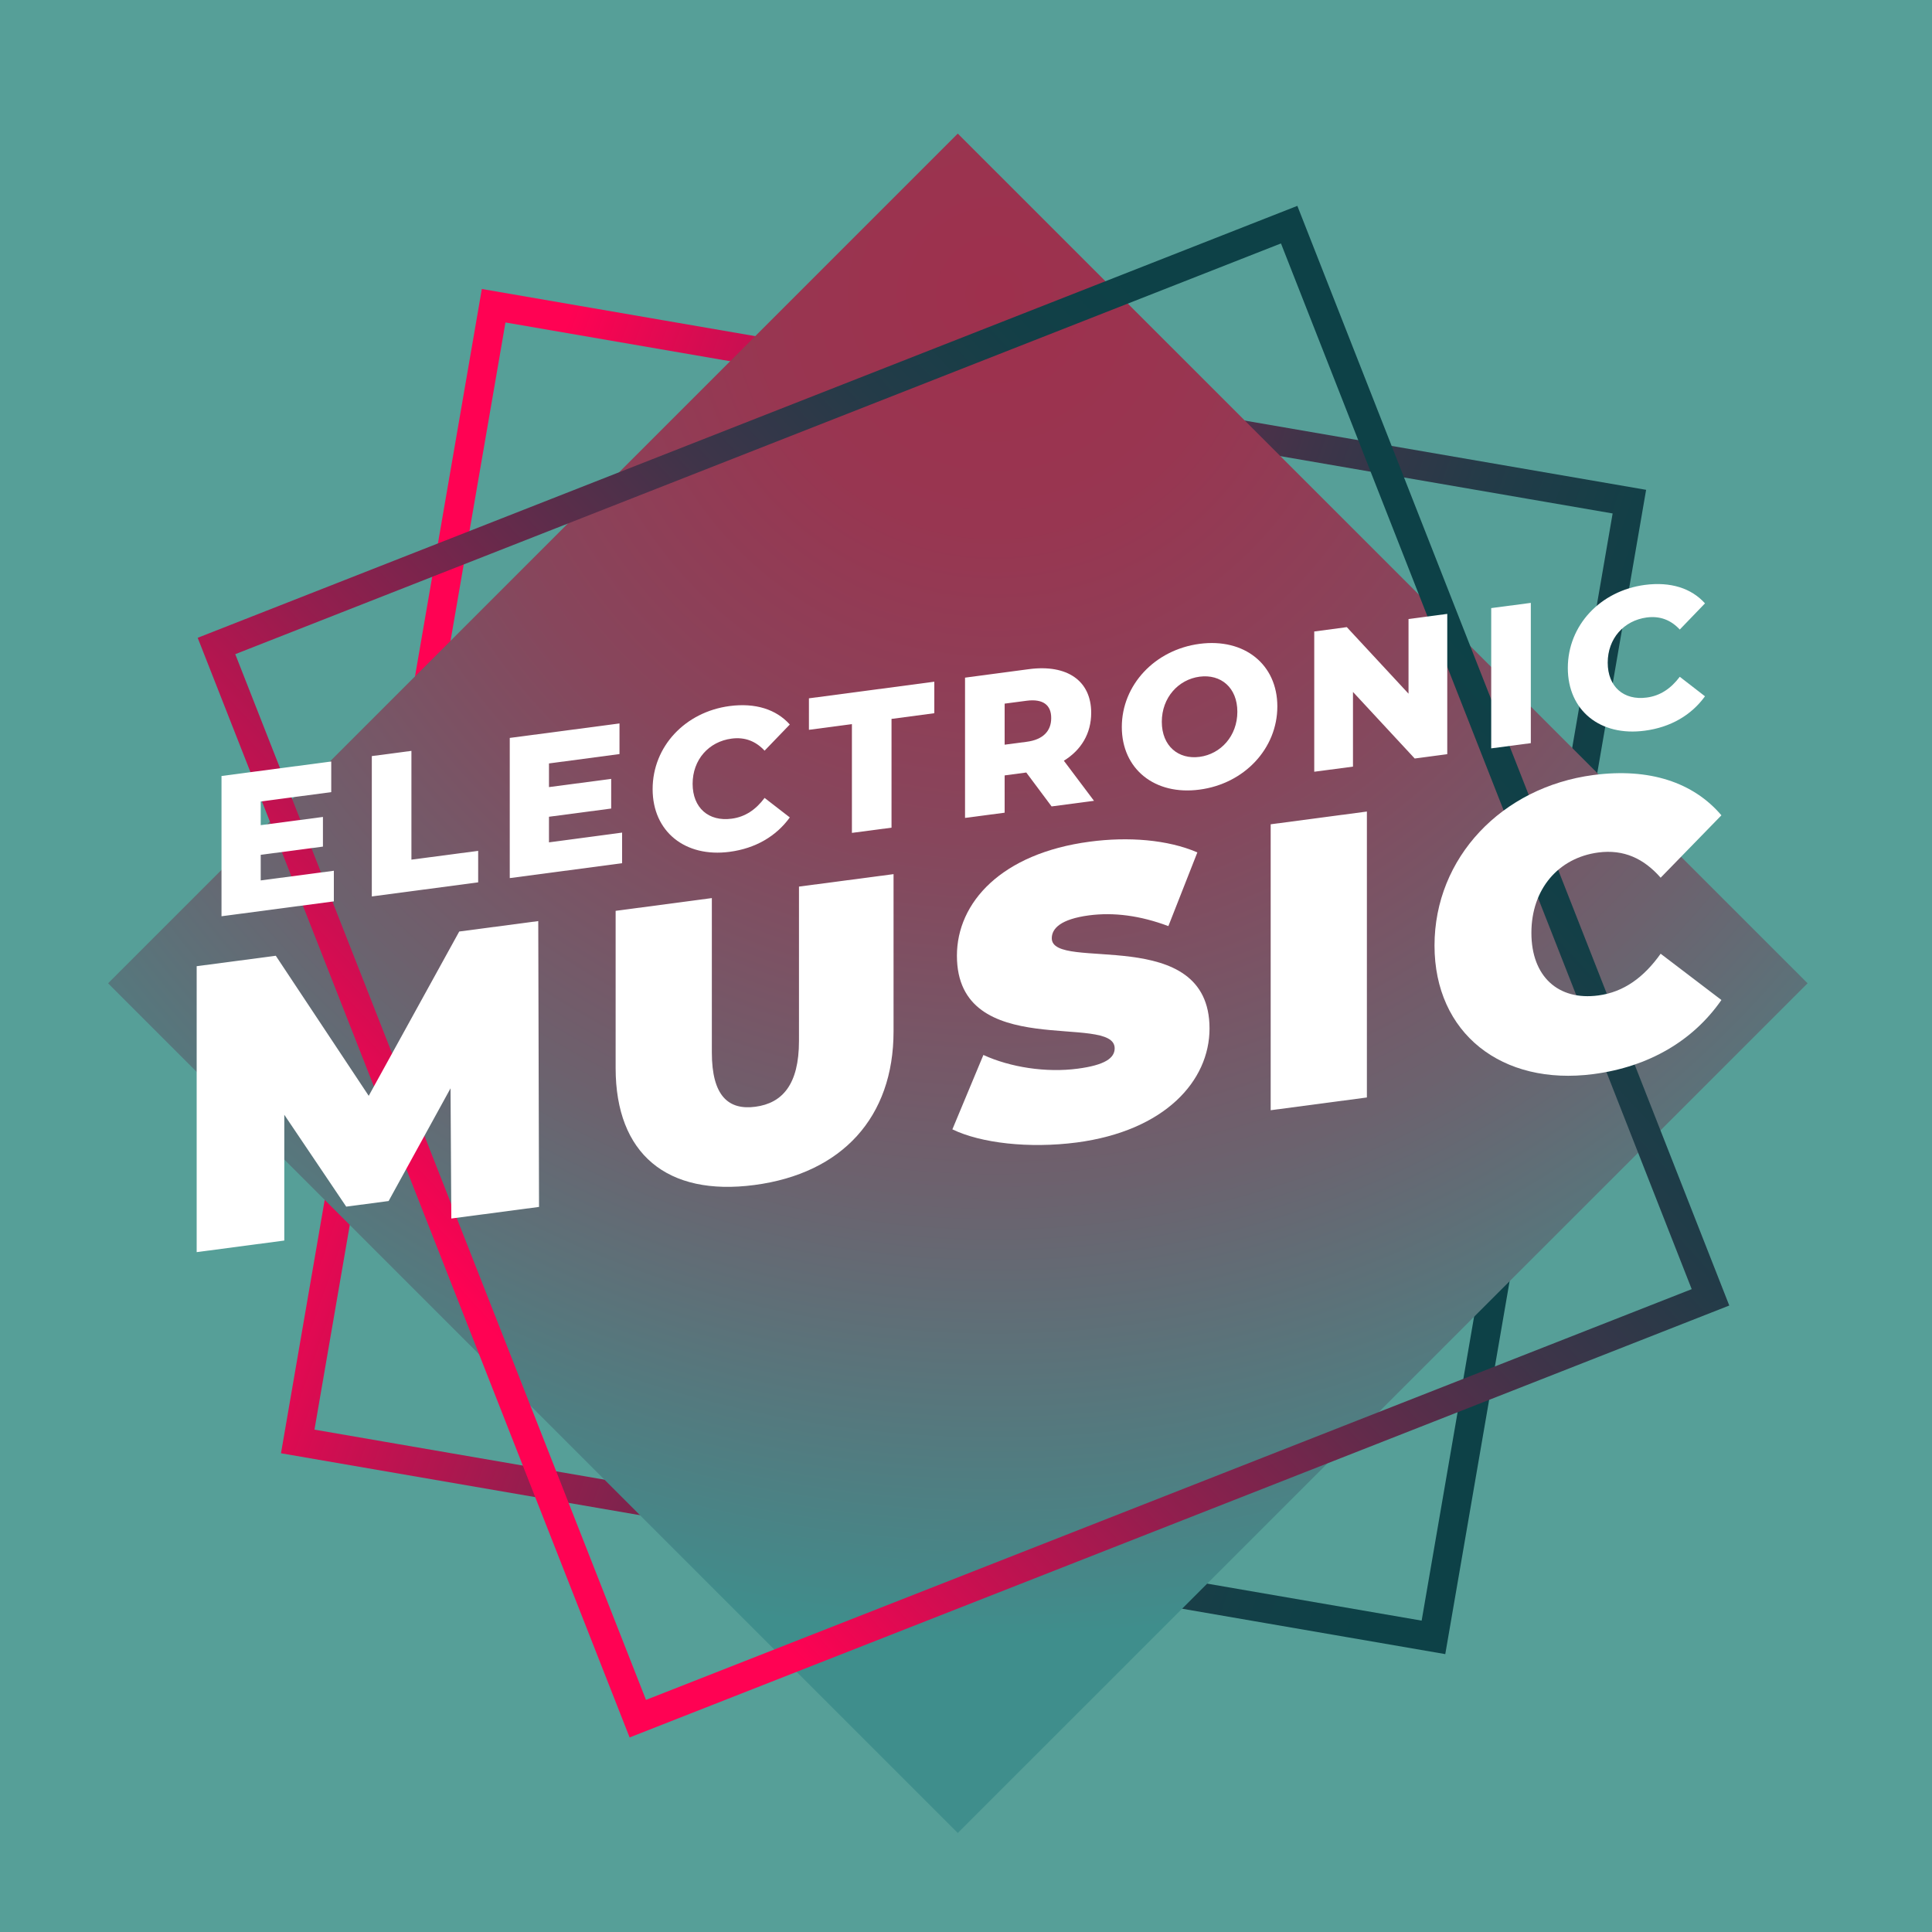
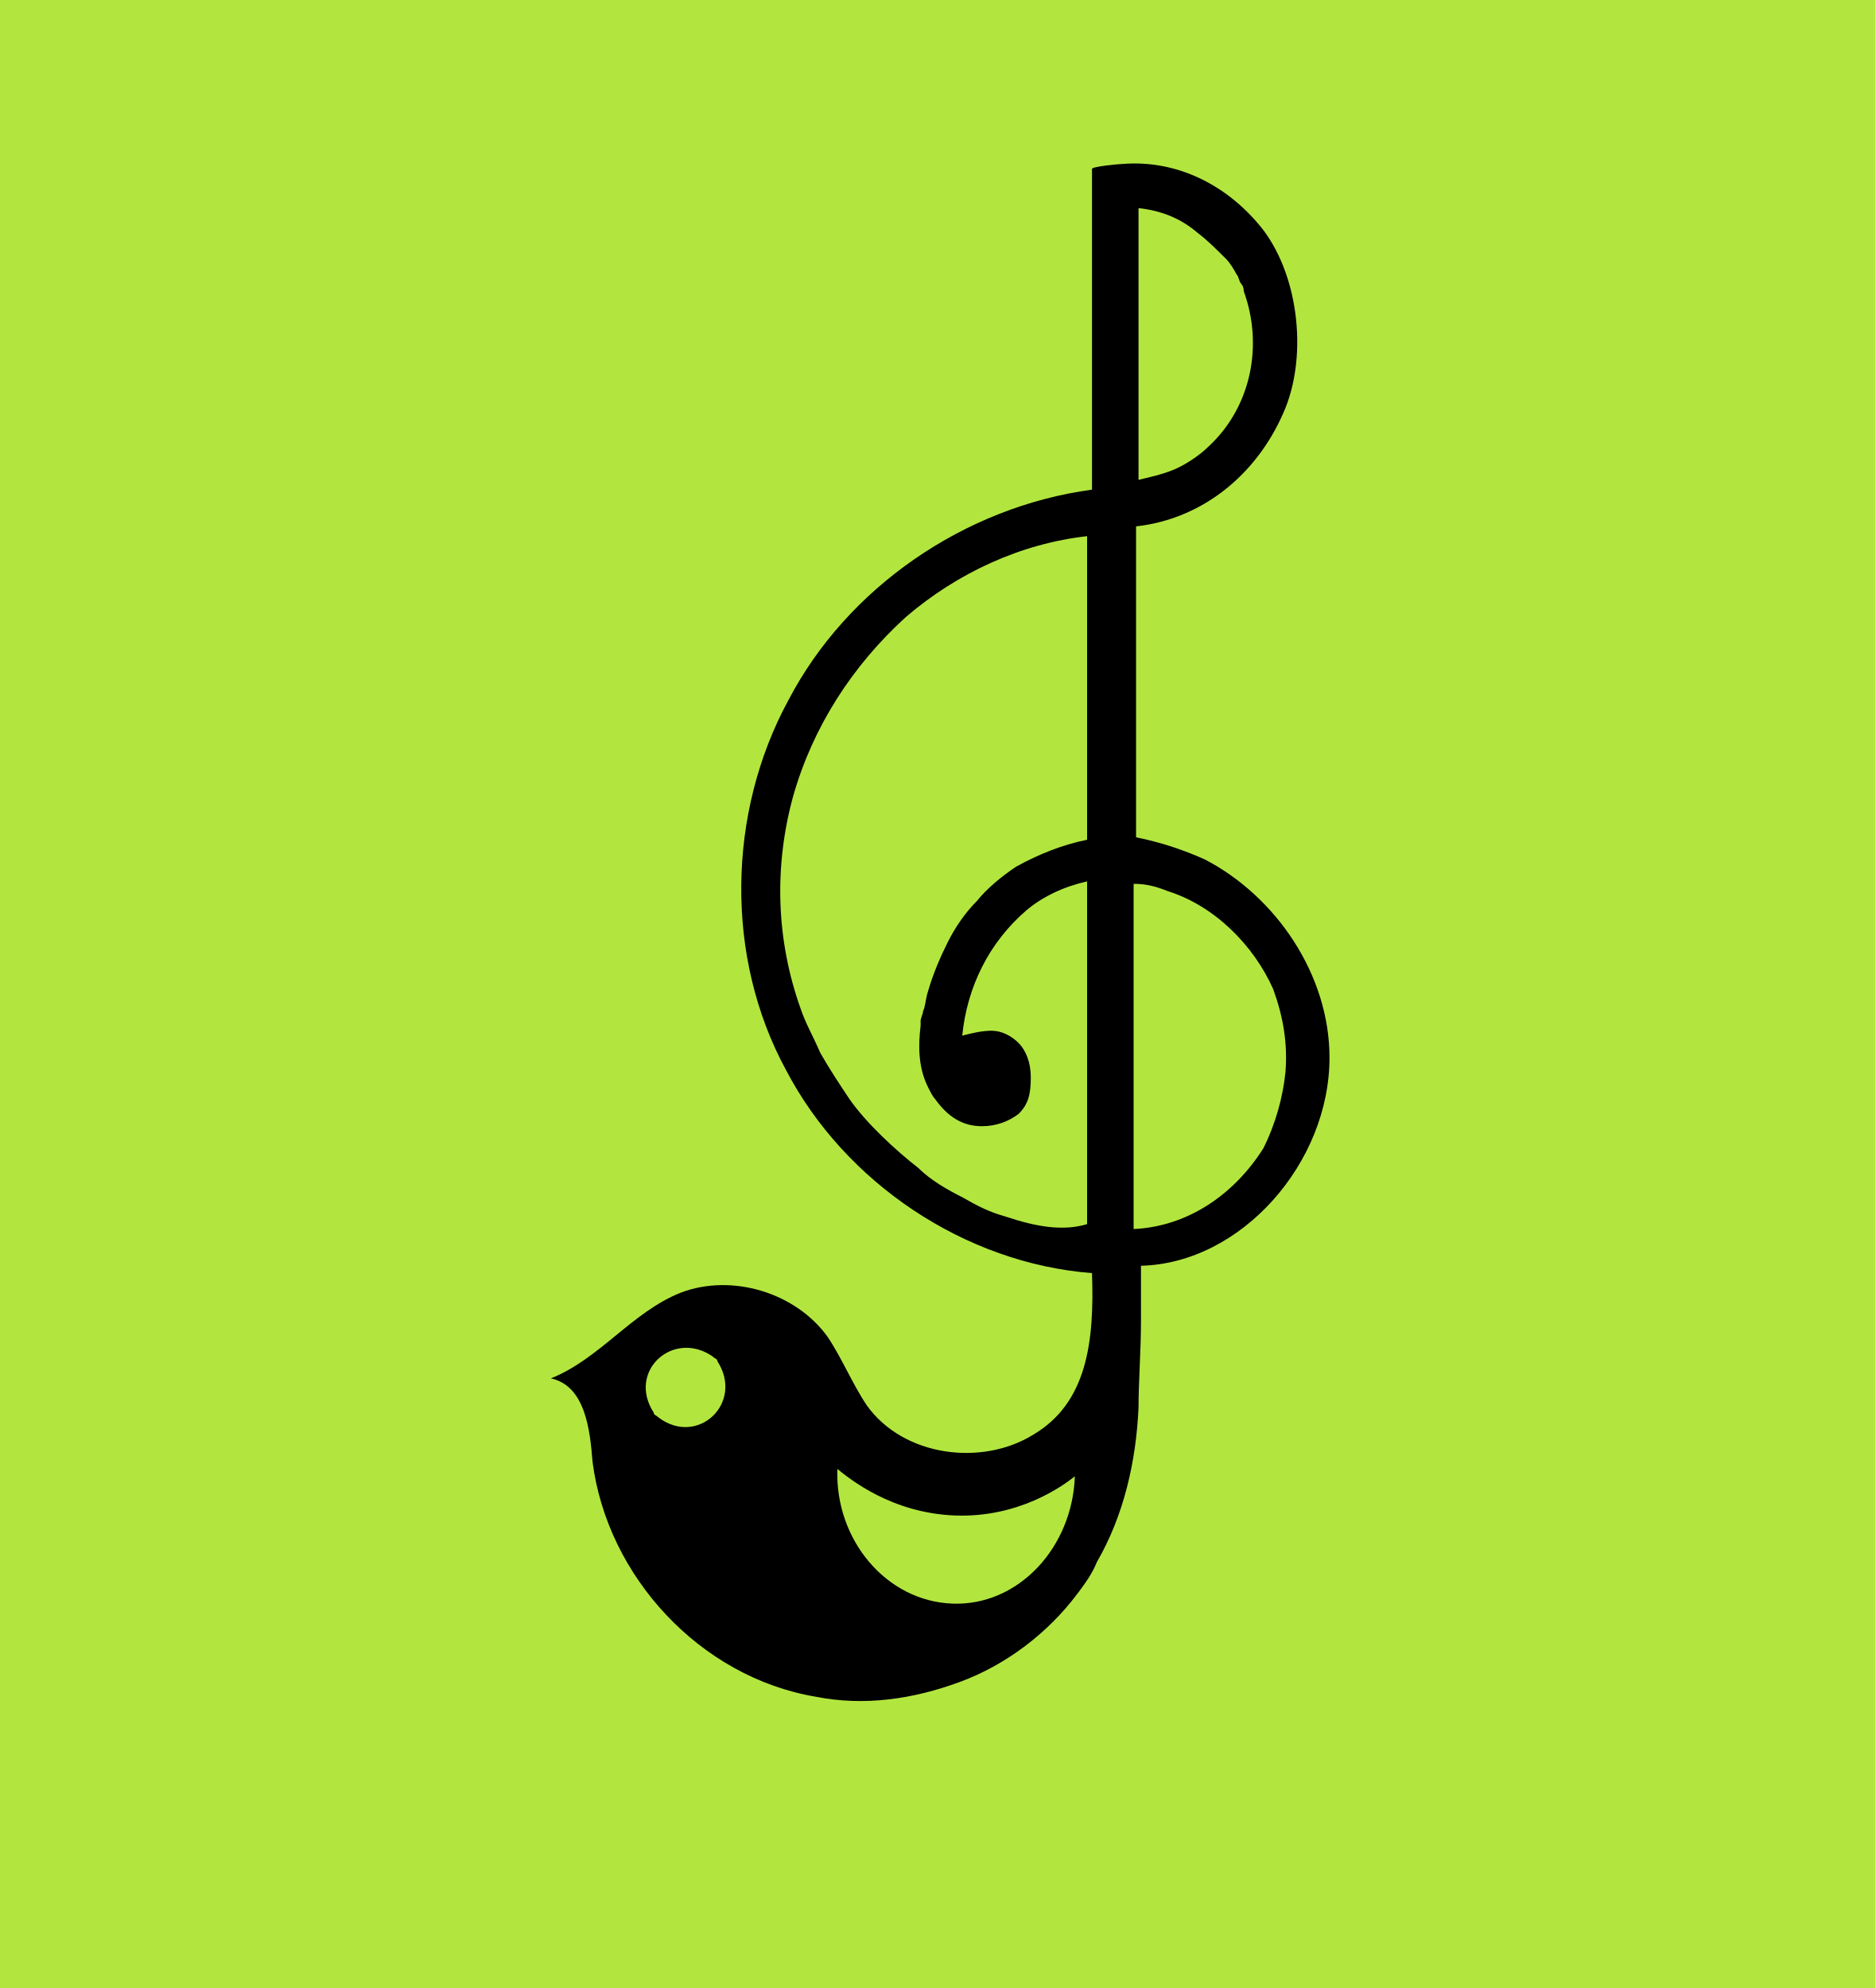
- <svg xmlns="http://www.w3.org/2000/svg" xmlns:xlink="http://www.w3.org/1999/xlink" version="1.1" x="0px" y="0px" viewBox="0 0 200 200" style="enable-background:new 0 0 200 200;" xml:space="preserve">
+ <svg xmlns="http://www.w3.org/2000/svg" version="1.1" id="Layer_1" x="0px" y="0px" viewBox="0 0 76.6 81.2" style="enable-background:new 0 0 76.6 81.2;" xml:space="preserve">
  <style type="text/css">
- 	.st0{fill:#569F98;}
- 	.st1{fill:url(#SVGID_1_);}
- 	.st2{fill:none;stroke:url(#SVGID_00000102545673497139738860000010936538535751468732_);stroke-width:3;stroke-miterlimit:10;}
- 	.st3{fill:url(#XMLID_00000147904292333488055460000002019168522770952833_);}
- 	.st4{fill:none;stroke:url(#SVGID_00000014633812530942391740000011742389796376480957_);stroke-width:3;stroke-miterlimit:10;}
- 	.st5{fill:#FFFFFF;}
+ 	.st0{fill:#B2E63F;}
</style>
-   <g id="BACKGROUND">
-     <rect class="st0" width="200" height="200" />
-   </g>
-   <g id="OBJECTS">
-     <g id="XMLID_277_">
-       <defs>
-         <rect id="XMLID_40_" x="-568.73" y="-13.58" transform="matrix(0.7071 -0.7071 0.7071 0.7071 -188.9001 -329.0543)" width="154.15" height="154.15" />
-       </defs>
-       <clipPath id="XMLID_00000076569378435682918830000015830700417002999433_">
-         <use xlink:href="#XMLID_40_" style="overflow:visible;" />
-       </clipPath>
+   <g>
+     <g>
+       <rect x="0" class="st0" width="76.6" height="81.2" />
    </g>
-     <linearGradient id="SVGID_1_" gradientUnits="userSpaceOnUse" x1="533.618" y1="330.885" x2="-466.382" y2="330.885" gradientTransform="matrix(-1 0 0 -1 628.1698 -225.9757)">
-       <stop offset="0" style="stop-color:#008BD6" />
-       <stop offset="0.015" style="stop-color:#0184CF" />
-       <stop offset="0.096" style="stop-color:#0565AB" />
-       <stop offset="0.186" style="stop-color:#09498D" />
-       <stop offset="0.283" style="stop-color:#0D3374" />
-       <stop offset="0.393" style="stop-color:#0F2261" />
-       <stop offset="0.52" style="stop-color:#111654" />
-       <stop offset="0.682" style="stop-color:#120F4C" />
-       <stop offset="0.996" style="stop-color:#120D4A" />
-     </linearGradient>
-     <polygon class="st1" points="94.55,-776.86 1094.55,-776.86 1094.55,-336.86 94.55,-336.86  " />
-     <linearGradient id="SVGID_00000080168238374174119310000000971412426919194766_" gradientUnits="userSpaceOnUse" x1="38.594" y1="100.587" x2="160.893" y2="100.587" gradientTransform="matrix(-0.9855 -0.17 0.17 -0.9855 180.94 216.6617)">
-       <stop offset="0" style="stop-color:#FF0253" />
-       <stop offset="0.119" style="stop-color:#D30D51" />
-       <stop offset="0.296" style="stop-color:#971D4E" />
-       <stop offset="0.467" style="stop-color:#662A4B" />
-       <stop offset="0.627" style="stop-color:#3F3449" />
-       <stop offset="0.774" style="stop-color:#243B48" />
-       <stop offset="0.903" style="stop-color:#133F47" />
-       <stop offset="1" style="stop-color:#0D4147" />
-     </linearGradient>
-     <rect x="40.09" y="40.94" transform="matrix(-0.9855 -0.17 0.17 -0.9855 180.94 216.6616)" style="fill:none;stroke:url(#SVGID_00000080168238374174119310000000971412426919194766_);stroke-width:3;stroke-miterlimit:10;" width="119.3" height="119.3" />
-   </g>
-   <g id="TEXTURE">
- </g>
-   <g id="DESIGNED_BY_FREEPIK">
-     <radialGradient id="XMLID_00000169541355528449584170000002867855005410406810_" cx="120.138" cy="10.786" r="225.113" gradientTransform="matrix(0.807 0 0 0.807 6.0298 21.816)" gradientUnits="userSpaceOnUse">
-       <stop offset="0" style="stop-color:#9E304D" />
-       <stop offset="0.134" style="stop-color:#983651" />
-       <stop offset="0.311" style="stop-color:#87465C" />
-       <stop offset="0.512" style="stop-color:#6C626E" />
-       <stop offset="0.731" style="stop-color:#468788" />
-       <stop offset="0.765" style="stop-color:#3F8E8C" />
-     </radialGradient>
-     <polygon id="XMLID_278_" style="fill:url(#XMLID_00000169541355528449584170000002867855005410406810_);" points="99.15,13.83    11.19,101.79 99.15,189.75 187.12,101.79  " />
-     <linearGradient id="SVGID_00000176000888064629359540000006375481264503768229_" gradientUnits="userSpaceOnUse" x1="38.594" y1="100.587" x2="160.893" y2="100.587" gradientTransform="matrix(-0.9308 0.3656 -0.3656 -0.9308 229.353 157.75)">
-       <stop offset="0" style="stop-color:#FF0253" />
-       <stop offset="0.119" style="stop-color:#D30D51" />
-       <stop offset="0.296" style="stop-color:#971D4E" />
-       <stop offset="0.467" style="stop-color:#662A4B" />
-       <stop offset="0.627" style="stop-color:#3F3449" />
-       <stop offset="0.774" style="stop-color:#243B48" />
-       <stop offset="0.903" style="stop-color:#133F47" />
-       <stop offset="1" style="stop-color:#0D4147" />
-     </linearGradient>
-     <rect x="40.09" y="40.94" transform="matrix(-0.9308 0.3656 -0.3656 -0.9308 229.3529 157.7499)" style="fill:none;stroke:url(#SVGID_00000176000888064629359540000006375481264503768229_);stroke-width:3;stroke-miterlimit:10;" width="119.3" height="119.3" />
-     <g id="XMLID_600_">
-       <g>
-         <g>
-           <path class="st5" d="M34.56,90.14v3.17l-11.63,1.54V80.33l11.36-1.5V82l-7.3,0.97v2.45l6.44-0.85v3.07l-6.44,0.85v2.65      L34.56,90.14z" />
-           <path class="st5" d="M38.49,78.27l4.1-0.54v11.26l6.91-0.91v3.26l-11.01,1.46V78.27z" />
-           <path class="st5" d="M64.4,86.19v3.17L52.77,90.9V76.39l11.36-1.5v3.17l-7.3,0.97v2.45l6.44-0.85v3.07l-6.44,0.85v2.65      L64.4,86.19z" />
-           <path class="st5" d="M67.56,81.69c0-4.42,3.37-7.99,7.97-8.6c2.67-0.35,4.82,0.34,6.23,1.91l-2.61,2.71      c-0.91-0.98-2.03-1.43-3.41-1.25c-2.38,0.31-4.04,2.19-4.04,4.68s1.66,3.93,4.04,3.61c1.39-0.18,2.5-0.93,3.41-2.15l2.61,2.02      c-1.41,1.95-3.56,3.21-6.23,3.56C70.94,88.79,67.56,86.1,67.56,81.69z" />
-           <path class="st5" d="M88.19,74.96l-4.45,0.59v-3.26l12.98-1.72v3.26l-4.43,0.59v11.26l-4.1,0.54V74.96z" />
-           <path class="st5" d="M106.24,79.97l-2.24,0.3v3.86l-4.1,0.54V70.15l6.62-0.88c3.95-0.52,6.44,1.2,6.44,4.52      c0,2.14-1.03,3.85-2.83,4.96l3.12,4.15l-4.39,0.58L106.24,79.97z M106.28,72.54l-2.28,0.3v4.25l2.28-0.3      c1.7-0.22,2.54-1.12,2.54-2.45C108.83,72.99,107.98,72.32,106.28,72.54z" />
-           <path class="st5" d="M116.13,75.26c0-4.35,3.42-8,8.05-8.61c4.64-0.61,8.05,2.13,8.05,6.48s-3.41,8-8.05,8.61      C119.55,82.36,116.13,79.62,116.13,75.26z M128.09,73.68c0-2.51-1.72-3.92-3.91-3.63s-3.91,2.16-3.91,4.67      c0,2.51,1.72,3.92,3.91,3.63S128.09,76.19,128.09,73.68z" />
-           <path class="st5" d="M149.82,63.55v14.52l-3.37,0.45l-6.39-6.89v7.73l-4.01,0.53V65.37l3.37-0.45l6.39,6.89v-7.73L149.82,63.55z      " />
-           <path class="st5" d="M154.37,62.95l4.1-0.54v14.52l-4.1,0.54V62.95z" />
-           <path class="st5" d="M162.3,69.15c0-4.42,3.37-7.99,7.97-8.6c2.67-0.35,4.82,0.34,6.23,1.91l-2.61,2.71      c-0.91-0.98-2.03-1.43-3.42-1.25c-2.38,0.32-4.04,2.19-4.04,4.68s1.66,3.93,4.04,3.61c1.39-0.18,2.5-0.93,3.42-2.15l2.61,2.02      c-1.41,1.95-3.56,3.21-6.23,3.56C165.67,76.26,162.3,73.57,162.3,69.15z" />
-         </g>
-       </g>
-       <g>
-         <g>
-           <path class="st5" d="M46.72,126.14l-0.08-13.48l-6.41,11.67l-4.39,0.58l-6.41-9.51v13.02l-9.07,1.2v-29.6l8.19-1.08l9.62,14.5      l9.37-17.01l8.18-1.08l0.08,29.59L46.72,126.14z" />
-           <path class="st5" d="M63.73,110.57V94.29l9.96-1.32v15.98c0,4.52,1.73,5.99,4.51,5.62s4.51-2.29,4.51-6.81V91.78l9.79-1.29      v16.28c0,8.88-5.32,14.7-14.39,15.9C69.05,123.87,63.73,119.45,63.73,110.57z" />
-           <path class="st5" d="M98.59,116.91l3.21-7.7c2.79,1.28,6.5,1.85,9.75,1.42c2.83-0.37,3.84-1.1,3.84-2.11      c0-3.72-16.33,1.44-16.33-9.59c0-5.5,4.6-10.59,13.75-11.8c3.97-0.53,8.06-0.22,11.14,1.11l-3,7.63      c-2.91-1.09-5.65-1.45-8.23-1.11c-2.91,0.39-3.84,1.35-3.84,2.37c0,3.55,16.33-1.57,16.33,9.34c0,5.41-4.6,10.59-13.75,11.8      C106.52,118.91,101.54,118.34,98.59,116.91z" />
-           <path class="st5" d="M131.54,85.33l9.96-1.32v29.6l-9.96,1.32V85.33z" />
-           <path class="st5" d="M148.5,97.88c0-9.09,6.96-16.4,16.45-17.65c5.78-0.76,10.34,0.75,13.25,4.17l-6.29,6.46      c-1.73-1.97-3.8-2.96-6.46-2.61c-4.13,0.55-6.92,3.79-6.92,8.32s2.79,7.03,6.92,6.48c2.66-0.35,4.73-1.89,6.46-4.32l6.29,4.79      c-2.91,4.19-7.47,6.91-13.25,7.67C155.47,112.43,148.5,106.97,148.5,97.88z" />
-         </g>
-       </g>
-     </g>
+     <path d="M54.3,43.2c0-3.4-2.2-6.6-5.1-8.1c-0.9-0.4-1.8-0.7-2.8-0.9c0-4.2,0-8.4,0-12.7c2.7-0.3,4.9-2.1,6-4.6   c1-2.2,0.7-5.5-0.8-7.5c-1.4-1.8-3.5-2.9-5.8-2.7c-0.1,0-1.2,0.1-1.2,0.2c0,4.4,0,8.7,0,13.1c-5.2,0.7-10,4-12.4,8.6   c-2.5,4.6-2.6,10.5-0.1,15.1c2.4,4.6,7.3,7.9,12.5,8.3c0.1,2.8-0.2,5.3-2.4,6.6c-2.1,1.3-5.3,0.9-6.8-1.2c-0.6-0.9-1-1.9-1.6-2.8   c-1.3-1.8-3.9-2.6-6-1.8c-2,0.8-3.3,2.7-5.3,3.5c1.4,0.3,1.6,2.1,1.7,3.4c0.6,4.7,4.4,8.8,9.1,9.6c2,0.4,4,0.1,5.9-0.6   c1.9-0.7,3.6-2,4.8-3.6c0.3-0.4,0.6-0.8,0.8-1.3c1.1-1.9,1.6-4.1,1.7-6.3c0-1,0.1-2.4,0.1-3.5h0v0c0-0.4,0-0.7,0-1.1v-1.2   C50.7,51.6,54.3,47.5,54.3,43.2z M46.5,8.5c0.9,0.1,1.7,0.4,2.4,1c0.4,0.3,0.8,0.7,1.2,1.1c0.1,0.1,0.3,0.4,0.4,0.6   c0.1,0.1,0.1,0.3,0.2,0.4c0.1,0.1,0.1,0.3,0.1,0.3c0.8,2.2,0.3,4.7-1.4,6.3c-0.4,0.4-1,0.8-1.5,1c-0.5,0.2-1,0.3-1.4,0.4   c0-0.4,0-0.8,0-1.3c0-1.7,0-3.4,0-5.1c0-1.2,0-2.5,0-3.7L46.5,8.5z M26.9,57.9c-0.1-0.1-0.2-0.1-0.2-0.2c-1.1-1.7,0.8-3.4,2.4-2.3   c0.1,0.1,0.2,0.1,0.2,0.2C30.4,57.3,28.5,59.1,26.9,57.9z M38.9,65.5c-2.7-0.1-4.8-2.6-4.7-5.5c0.5,0.4,2.2,1.8,4.8,1.9   c2.6,0.1,4.4-1.2,4.9-1.6C43.8,63.2,41.6,65.6,38.9,65.5z M41.1,49.7c-0.7-0.2-1.1-0.4-1.8-0.8c-0.6-0.3-1.3-0.7-1.8-1.2   c-0.9-0.7-2.1-1.8-2.8-2.8c-0.4-0.6-0.8-1.2-1.2-1.9c-0.3-0.7-0.6-1.2-0.8-1.8c-1-2.8-1.1-5.8-0.3-8.7c0.8-2.8,2.4-5.3,4.6-7.3   c2.1-1.8,4.7-3,7.4-3.3c0,0.6,0,1.1,0,1.7c0,2.7,0,5.3,0,8c0,0.9,0,1.8,0,2.7c-1,0.2-2,0.6-2.9,1.1c-0.6,0.4-1.2,0.9-1.6,1.4   c-0.5,0.5-0.9,1.1-1.2,1.7c-0.3,0.6-0.6,1.3-0.8,2c-0.1,0.3-0.1,0.6-0.2,0.8c0,0.1-0.1,0.3-0.1,0.4c0,0.1,0,0.1,0,0.2   c-0.1,0.8-0.1,1.7,0.3,2.5c0.1,0.2,0.2,0.4,0.3,0.5c0.5,0.7,1.1,1.1,1.9,1.1c0.6,0,1.1-0.2,1.5-0.5c0.4-0.4,0.5-0.8,0.5-1.5   c0-0.6-0.2-1.1-0.5-1.4c-0.3-0.3-0.7-0.5-1.1-0.5c-0.4,0-0.8,0.1-1.2,0.2c0.2-2,1.1-3.8,2.6-5.1c0.7-0.6,1.6-1,2.5-1.2   c0,1.1,0,2.2,0,3.3c0,2.3,0,4.7,0,7c0,1.2,0,2.5,0,3.7C43.4,50.3,42.3,50.1,41.1,49.7z M46.3,50.2c0-0.7,0-1.3,0-2   c0-2.2,0-4.5,0-6.7c0-1.8,0-3.6,0-5.4c0.5,0,0.9,0.1,1.4,0.3c1.9,0.6,3.5,2.2,4.3,4c0.4,1.1,0.6,2.2,0.5,3.4   c-0.1,1-0.4,2.1-0.9,3.1C50.4,48.8,48.5,50.1,46.3,50.2z" />
  </g>
</svg>
